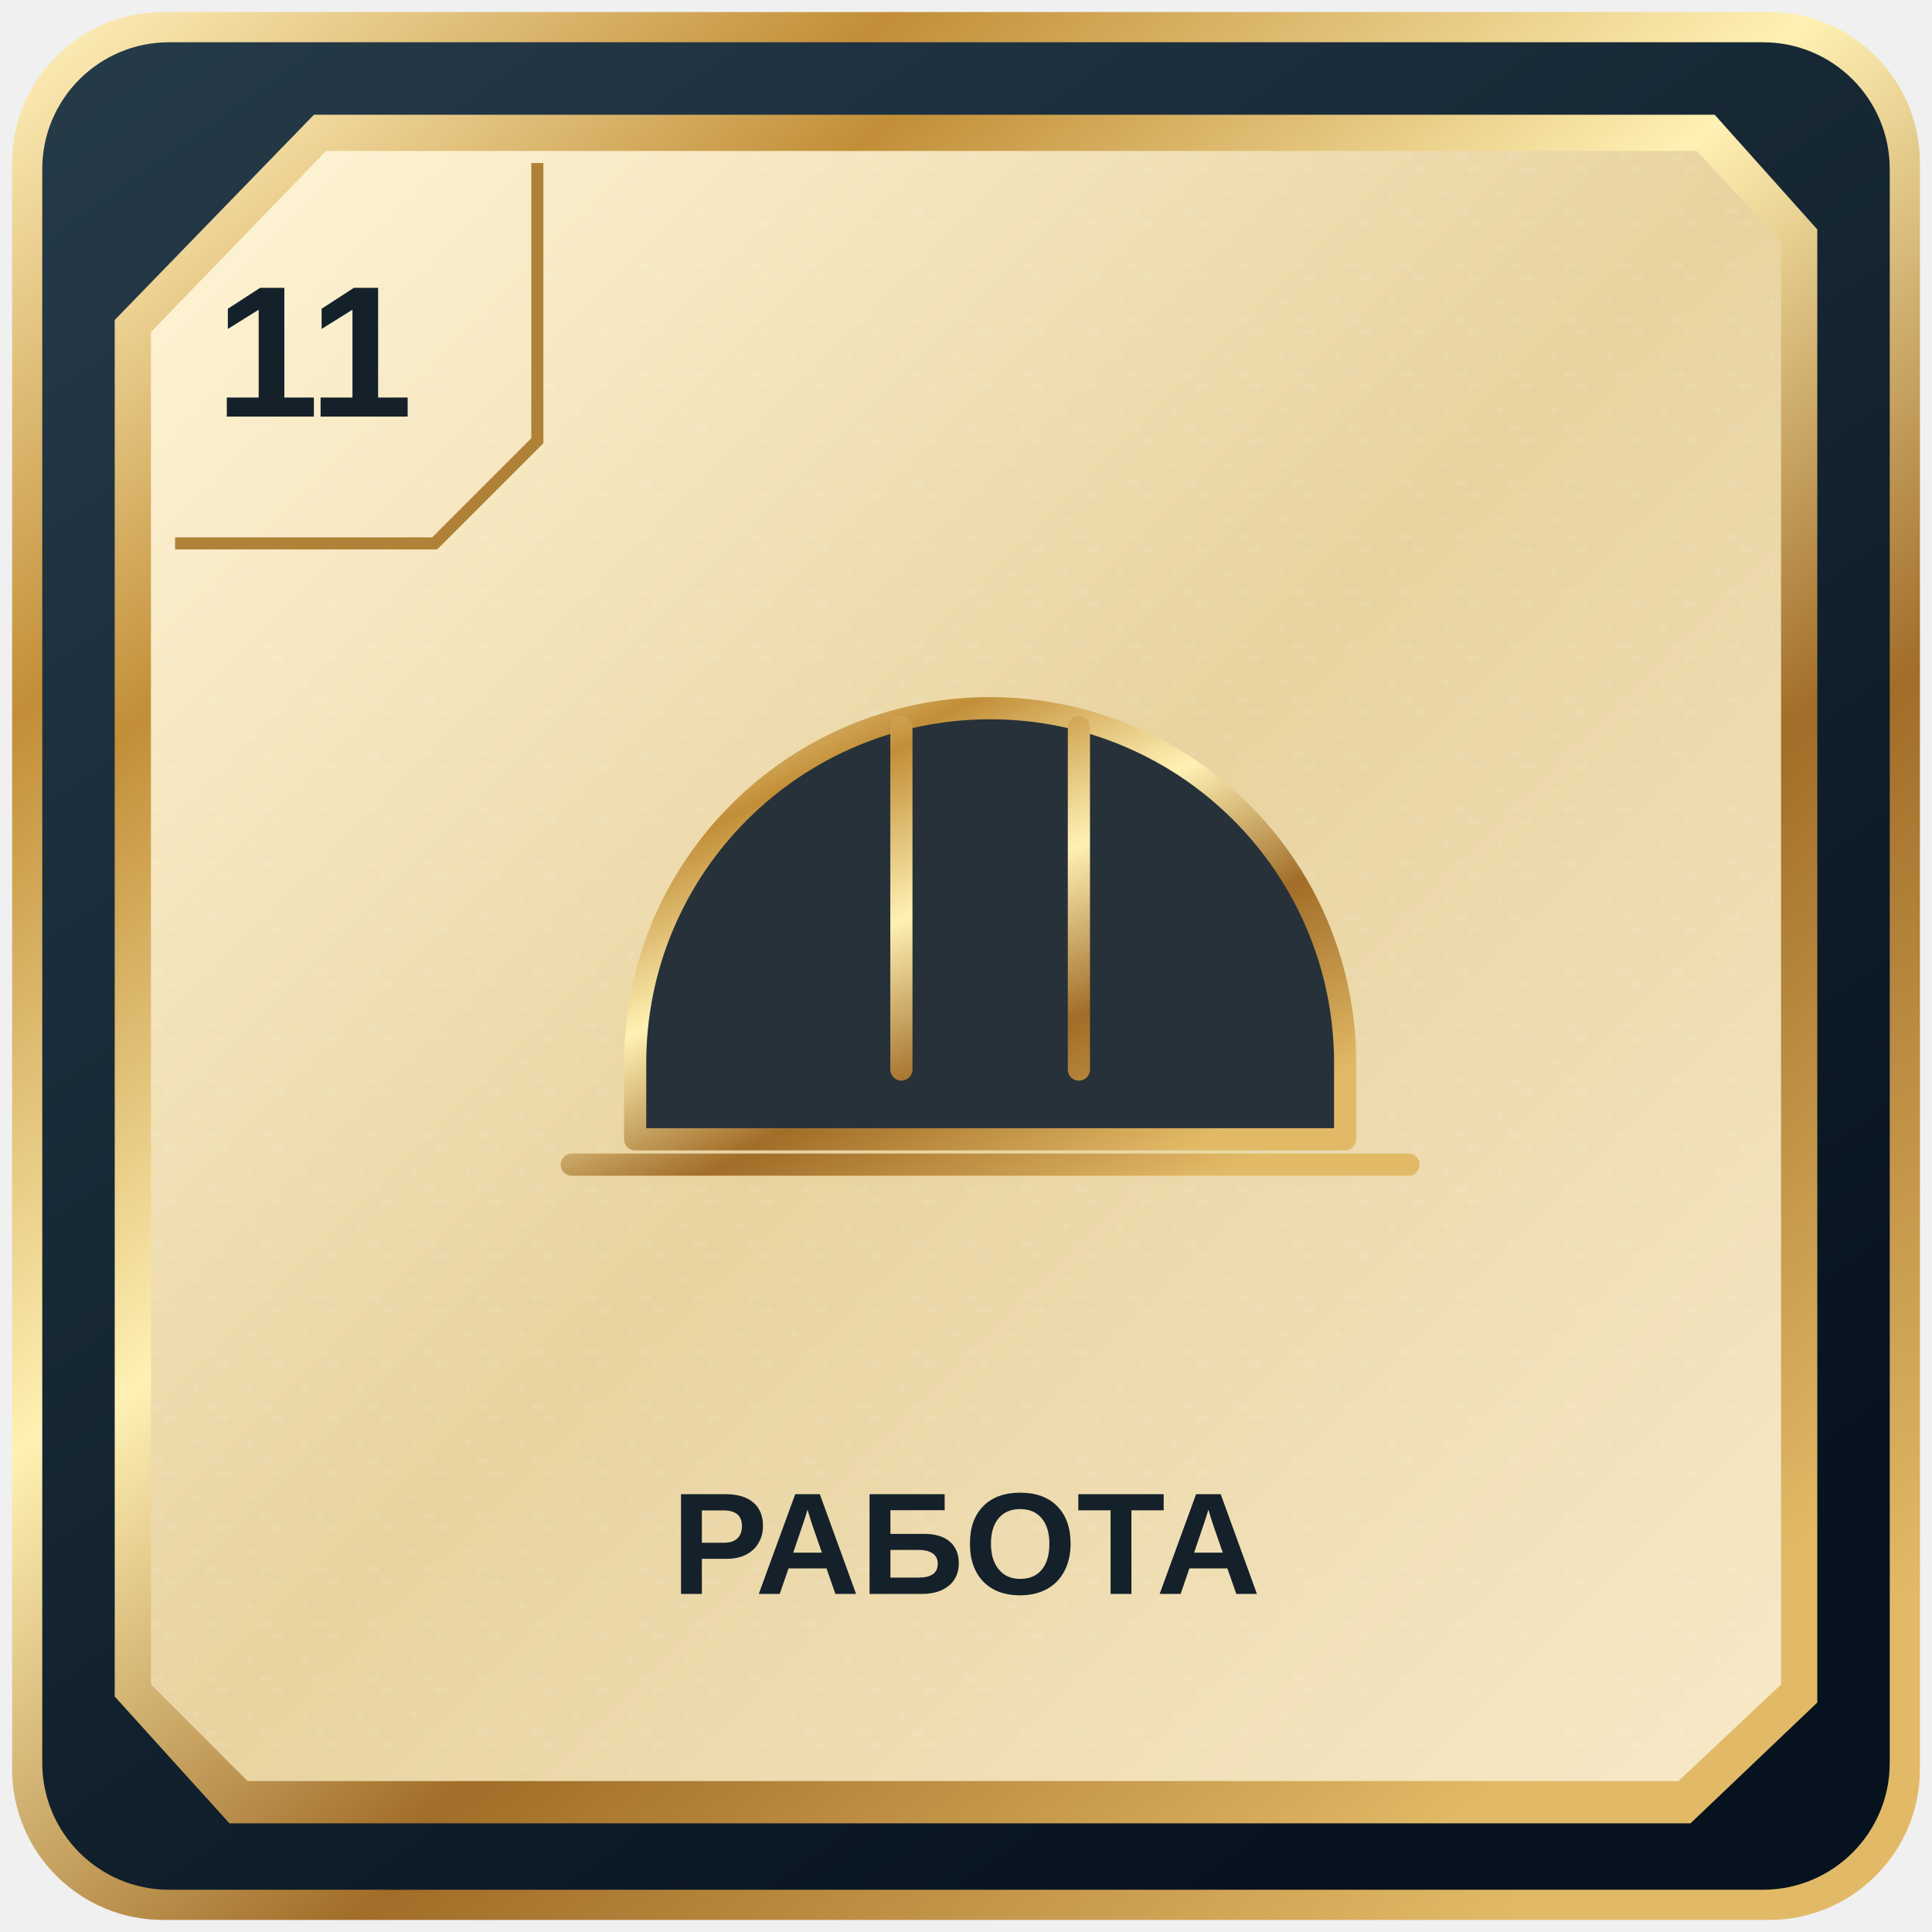
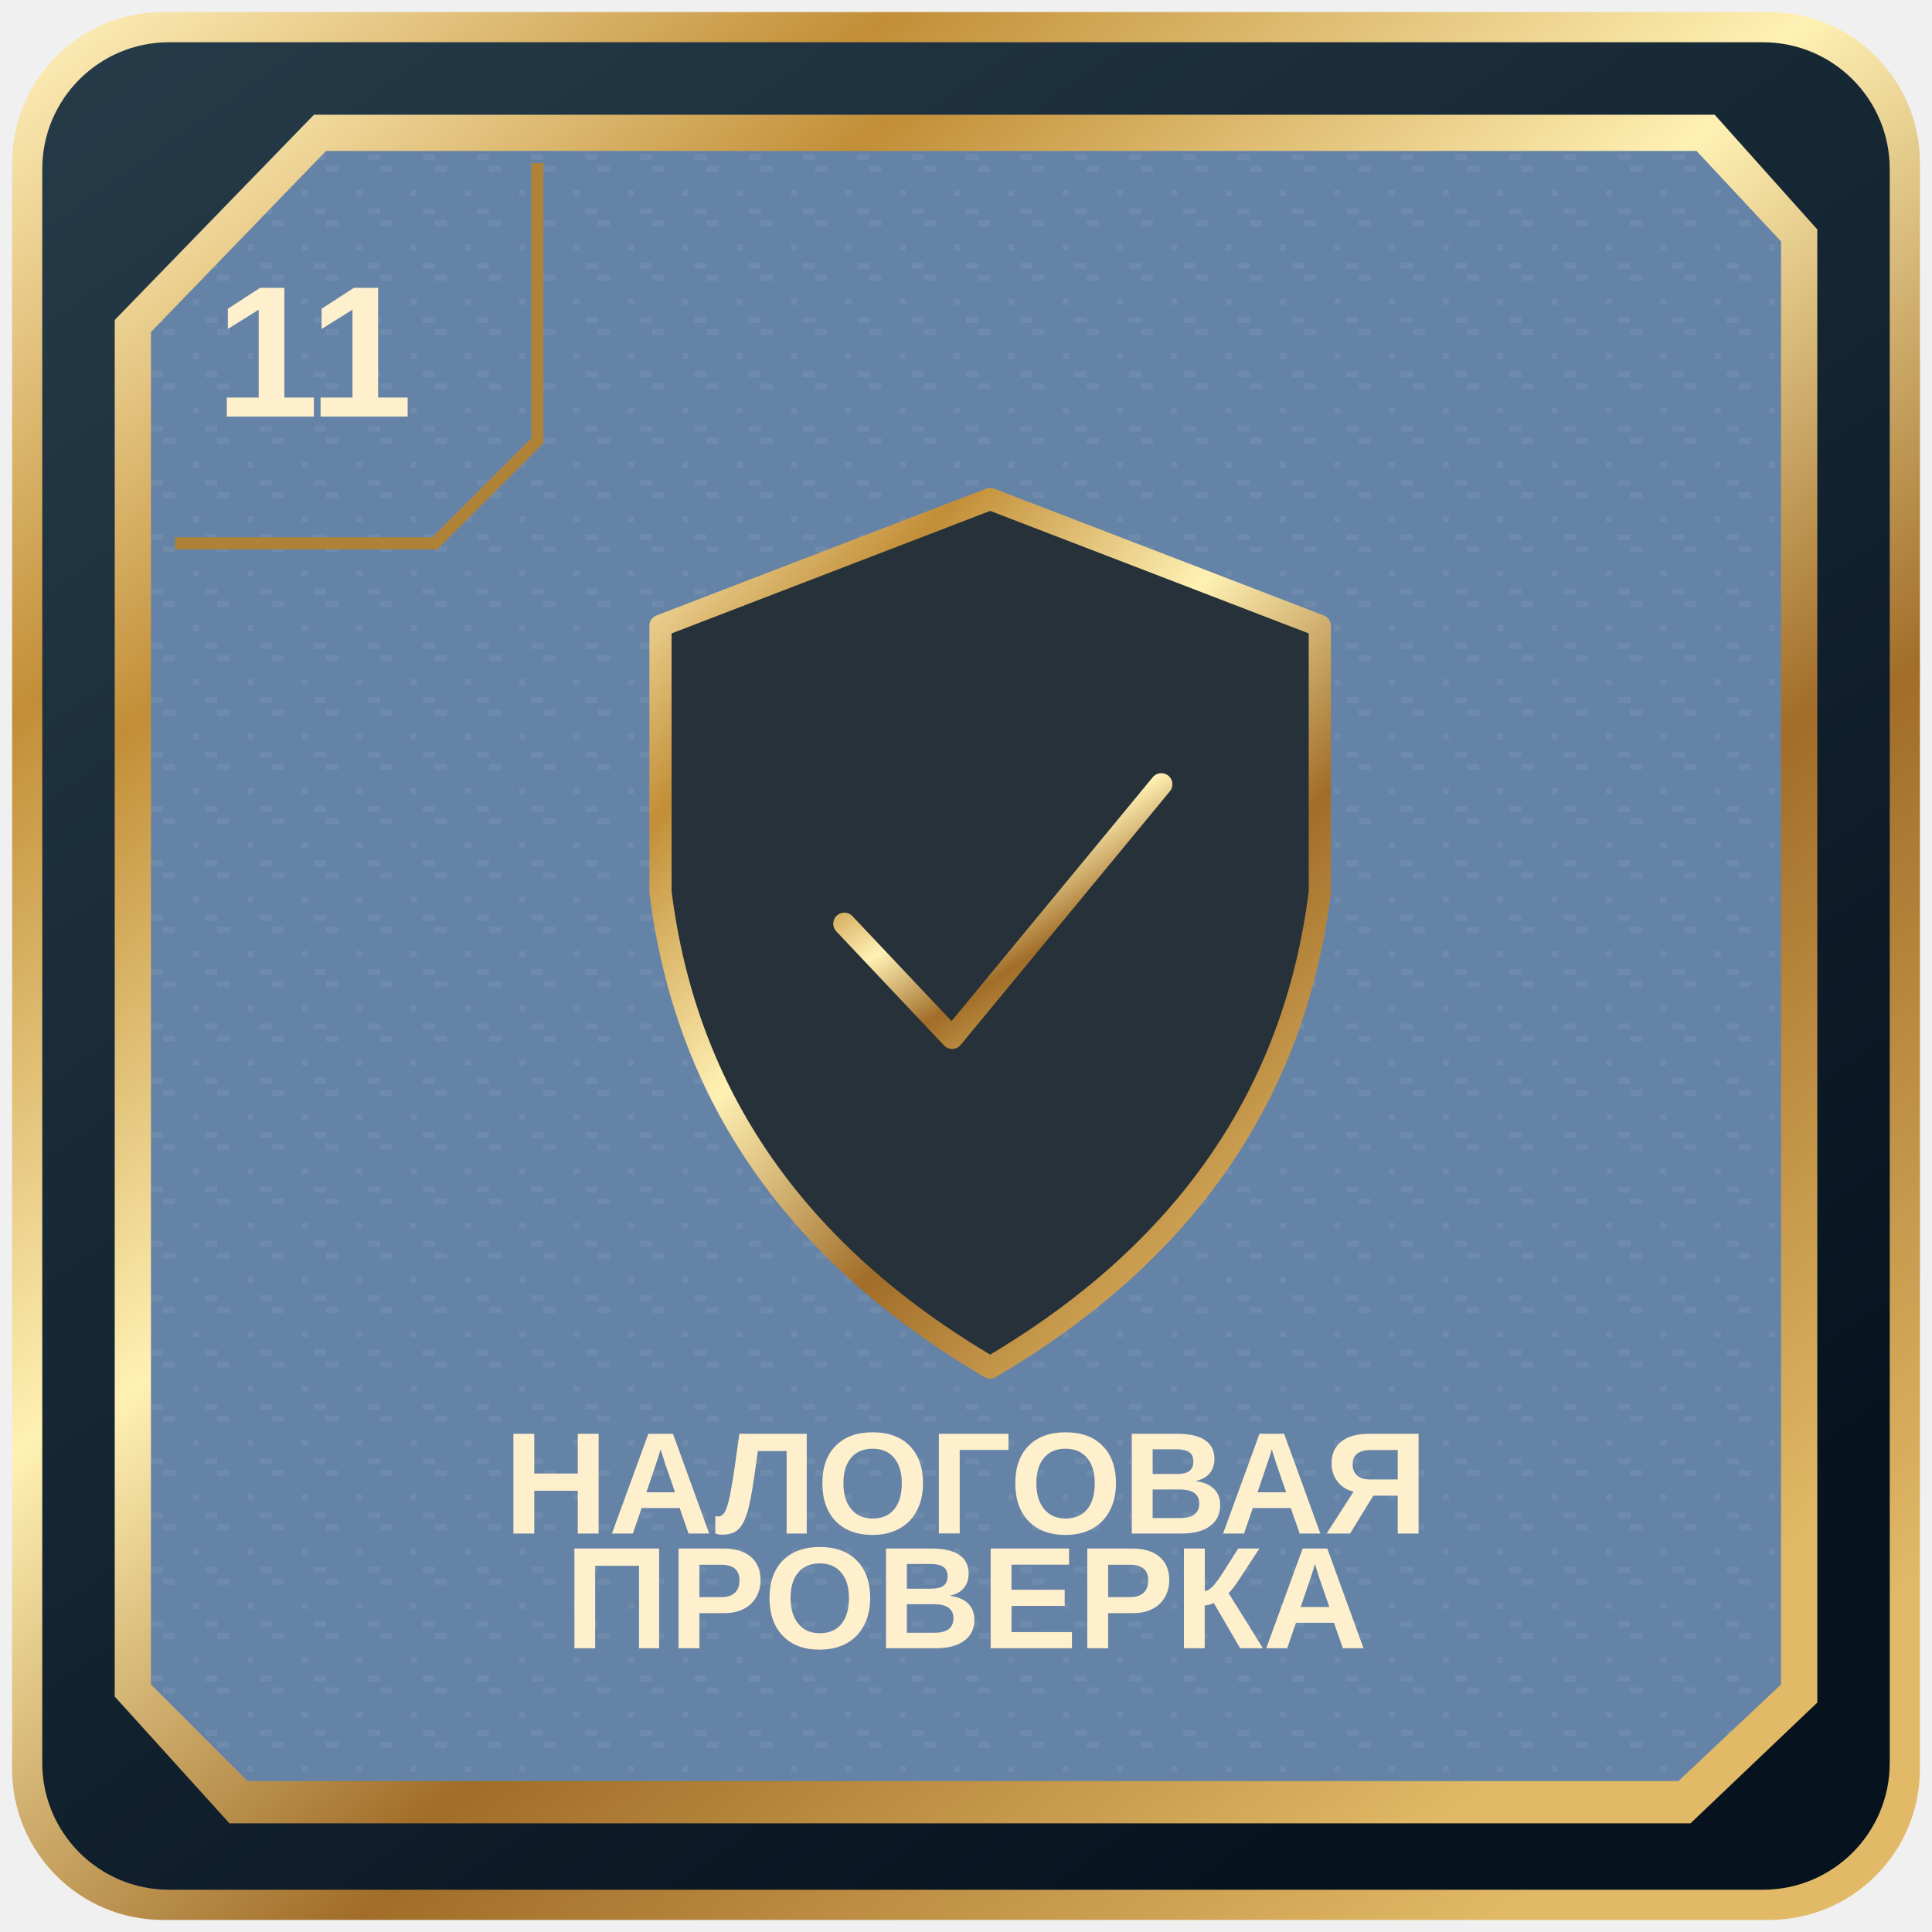
- <svg xmlns="http://www.w3.org/2000/svg" viewBox="0 0 320 320" role="img" aria-label="Работа">
+ <svg xmlns="http://www.w3.org/2000/svg" viewBox="0 0 320 320" role="img" aria-label="Налоговая проверка">
  <defs>
    <linearGradient id="gold" x2="0.8" y2="1">
      <stop stop-color="#fff0bc" />
      <stop offset=".22" stop-color="#c28e37" />
      <stop offset=".46" stop-color="#fff1b4" />
      <stop offset=".7" stop-color="#a16d28" />
      <stop offset="1" stop-color="#e2ba67" />
    </linearGradient>
    <linearGradient id="cream" x2="1" y2="1">
      <stop stop-color="#fff5d7" />
      <stop offset=".5" stop-color="#e8d3a0" />
      <stop offset="1" stop-color="#f7e9c8" />
    </linearGradient>
    <linearGradient id="navy" x2=".7" y2="1">
      <stop stop-color="#263b49" />
      <stop offset="1" stop-color="#06121e" />
    </linearGradient>
    <linearGradient id="glass" x2="1" y2="1">
      <stop stop-color="#d4e9e8" />
      <stop offset=".45" stop-color="#6495ad" />
      <stop offset="1" stop-color="#294453" />
    </linearGradient>
    <pattern id="grain" width="9" height="9" patternUnits="userSpaceOnUse">
      <path d="M0 1h2m3 4h1m1 3h2" stroke="#fff" opacity=".07" />
    </pattern>
  </defs>
  <rect x="2" y="2" width="316" height="316" rx="25" fill="url(#gold)" />
  <rect x="7" y="7" width="306" height="306" rx="21" fill="url(#navy)" />
  <path d="M52 19H284L301 38V282L280 302H38L19 281V53z" fill="url(#gold)" />
-   <path d="M54 25H281L295 40V279L278 295H41L25 279V55z" fill="url(#cream)" />
+   <path d="M54 25H281L295 40V279L278 295H41L25 279V55z" fill="#6583a6" />
  <path d="M54 25H281L295 40V279L278 295H41L25 279V55z" fill="url(#grain)" />
  <path d="M29 90H72L89 73V27" fill="none" stroke="#af8238" stroke-width="2" />
-   <text x="52" y="69" text-anchor="middle" font-family="Arial,sans-serif" font-weight="700" font-size="31" fill="#14212b">11</text>
+   <text x="52" y="69" text-anchor="middle" font-family="Arial,sans-serif" font-weight="700" font-size="31" fill="#fff0cd">11</text>
  <g transform="translate(164 153) scale(1.05)">
    <g fill="#263139" stroke="url(#gold)" stroke-width="3.5" stroke-linejoin="round" stroke-linecap="round">
-       <path d="M-56 22a56 56 0 0 1 112 0v12H-56z" />
-       <path d="M-14-31v54m28-54v54M-66 38H66" />
+       <path d="M0-67l52 20v42Q46 43 0 70-46 43-52-5v-42z" />
+       <path d="M-23 0l17 18 33-40" />
    </g>
  </g>
-   <text x="160" y="264" text-anchor="middle" font-family="Arial,sans-serif" font-weight="800" font-size="24" fill="#14212b">РАБОТА</text>
+   <text x="160" y="254" text-anchor="middle" font-family="Arial,sans-serif" font-weight="800" font-size="24" fill="#fff0cd">НАЛОГОВАЯ</text>
+   <text x="160" y="273" text-anchor="middle" font-family="Arial,sans-serif" font-weight="800" font-size="24" fill="#fff0cd">ПРОВЕРКА</text>
</svg>
